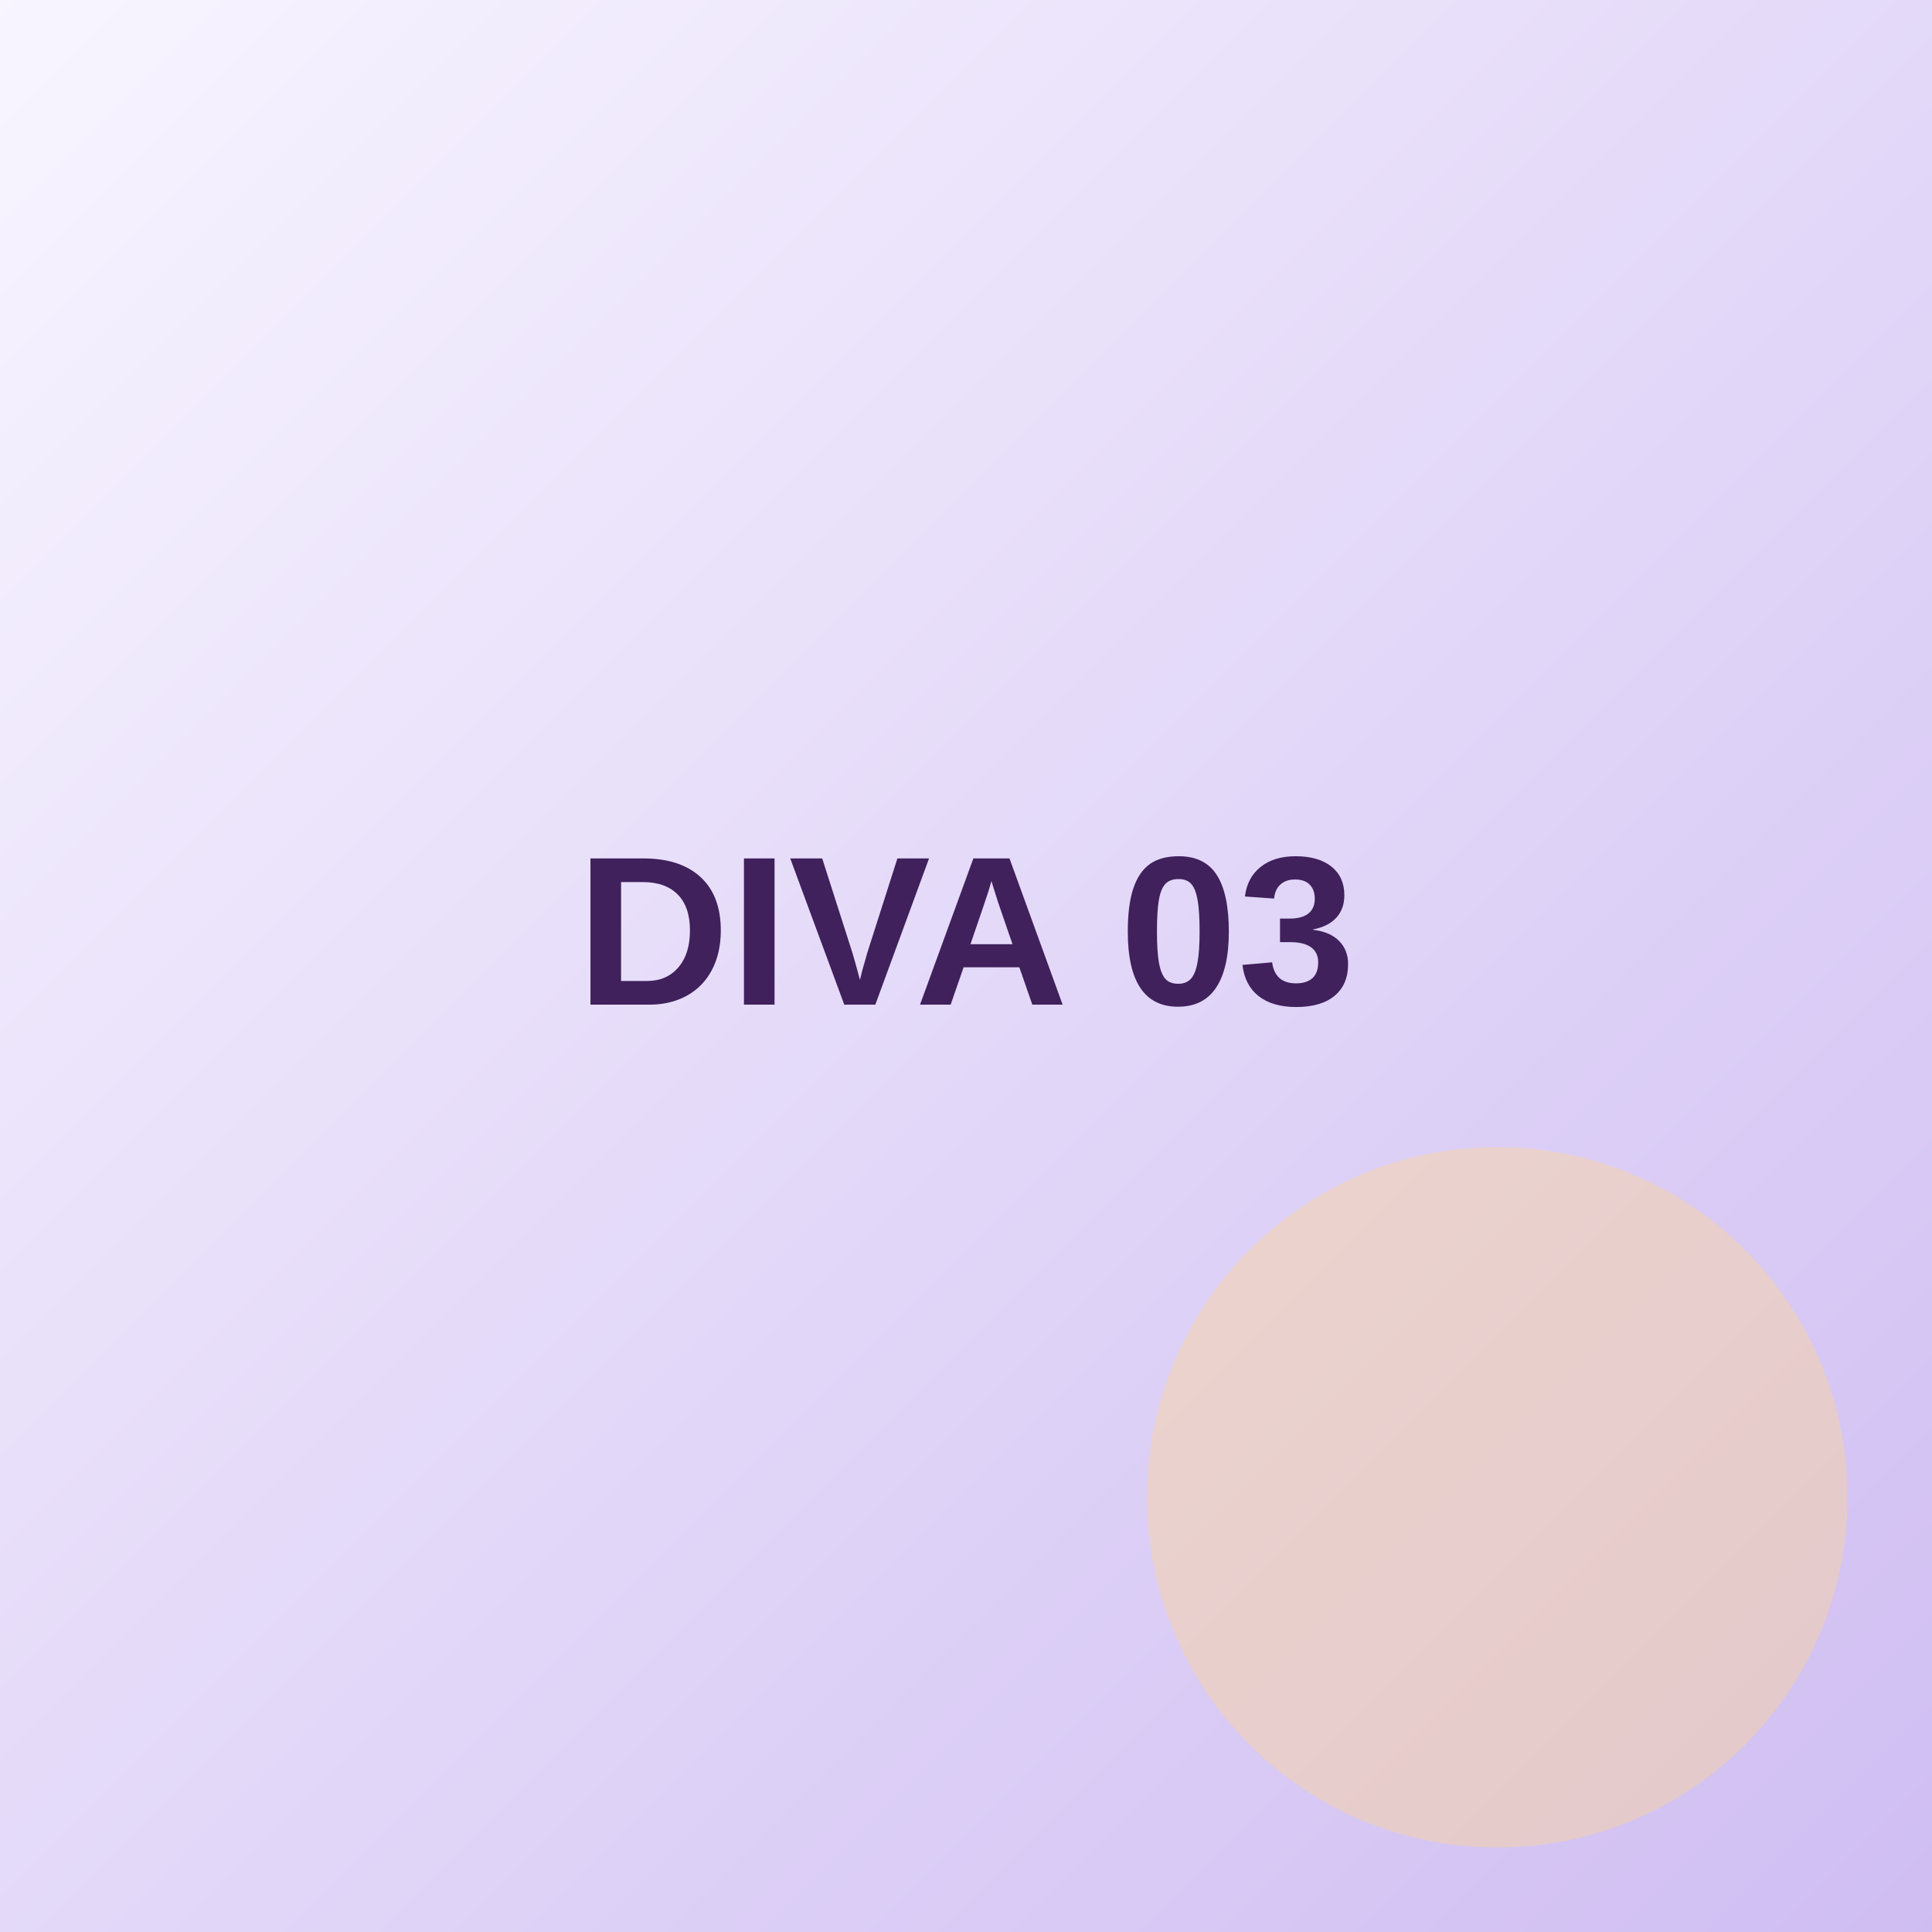
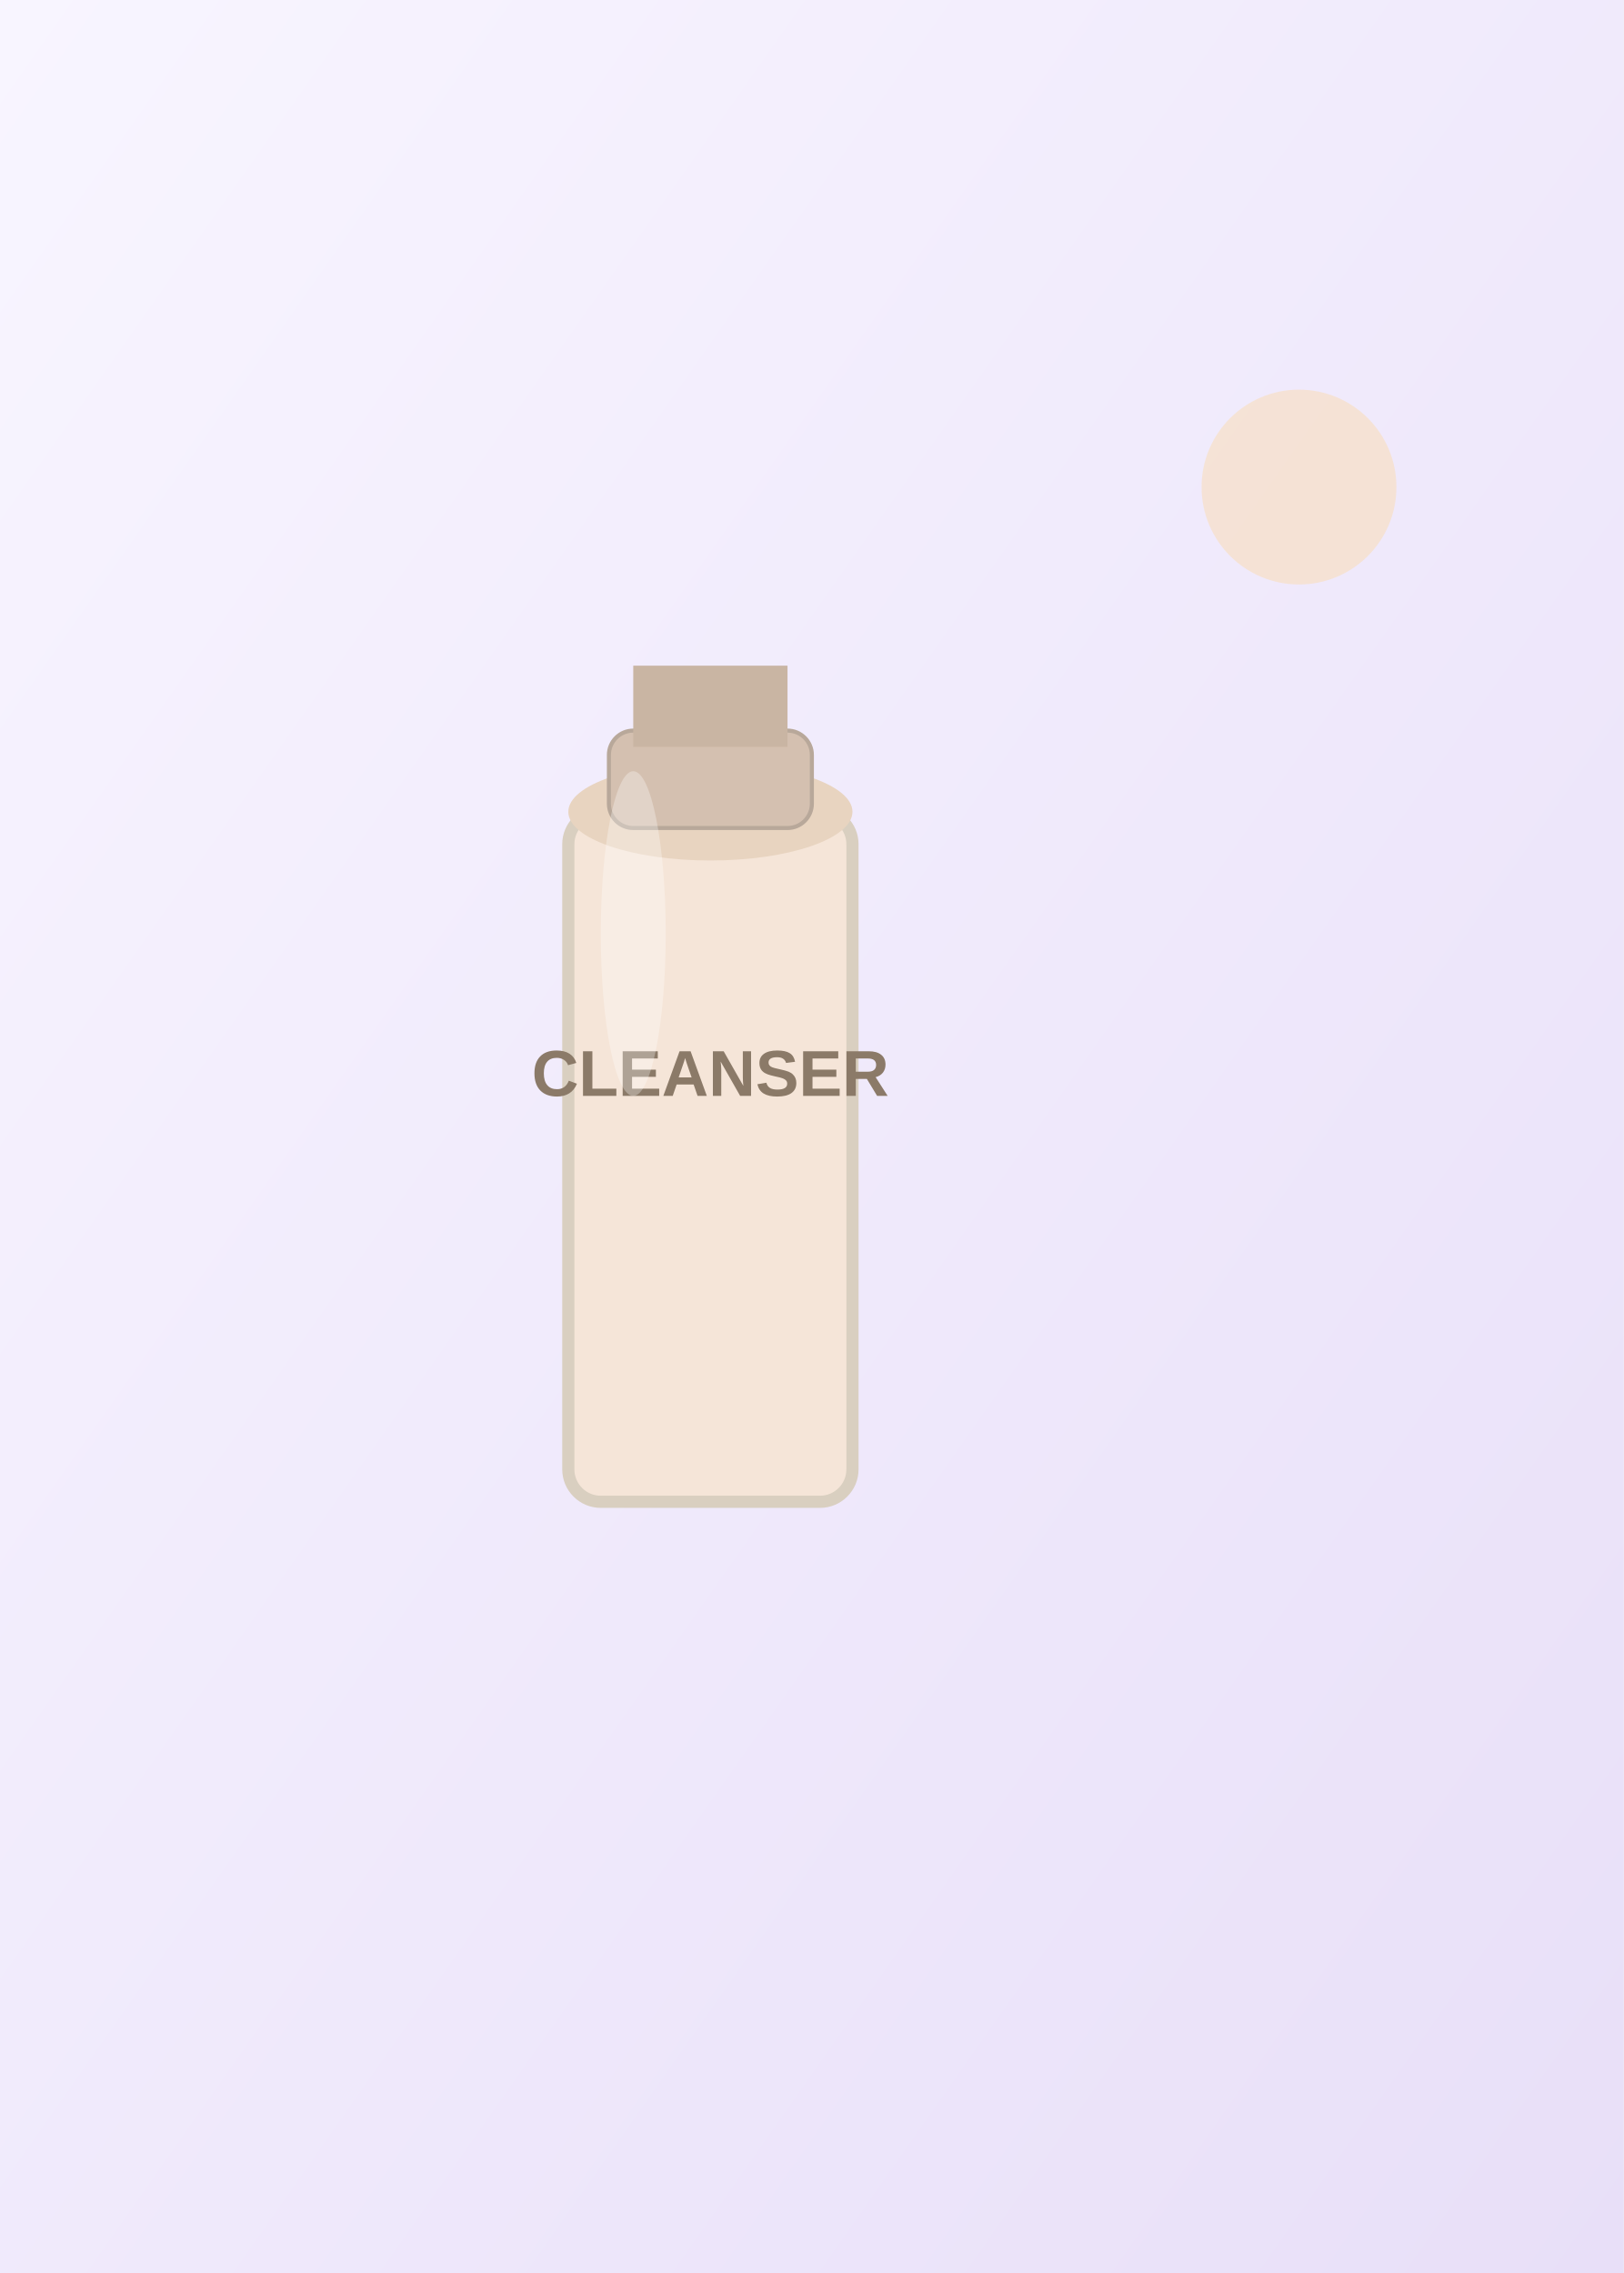
- <svg xmlns="http://www.w3.org/2000/svg" viewBox="0 0 800 800" role="img" aria-labelledby="t d">
+ <svg xmlns="http://www.w3.org/2000/svg" viewBox="0 0 200 280" role="img">
  <defs>
-     <linearGradient id="g" x1="0" y1="0" x2="1" y2="1">
+     <linearGradient id="bgGrad" x1="0" y1="0" x2="1" y2="1">
      <stop offset="0%" stop-color="#f8f5ff" />
-       <stop offset="100%" stop-color="#cfbdf2" />
+       <stop offset="100%" stop-color="#e8dff8" />
    </linearGradient>
  </defs>
-   <rect width="800" height="800" fill="url(#g)" />
-   <circle cx="620" cy="620" r="145" fill="#ffd58f" opacity="0.4" />
-   <text x="50%" y="52%" text-anchor="middle" font-family="Arial, sans-serif" font-size="88" font-weight="700" fill="#40215c">DIVA 03</text>
+   <rect width="200" height="280" fill="url(#bgGrad)" />
+   <circle cx="160" cy="60" r="12" fill="#ffd58f" opacity="0.35" />
+   <rect x="70" y="100" width="35" height="85" rx="4" fill="#f5e5d8" stroke="#d9cfc0" stroke-width="1.5" />
+   <ellipse cx="87.5" cy="100" rx="17.5" ry="6" fill="#e8d4c0" />
+   <rect x="75" y="90" width="25" height="12" rx="3" fill="#d4c0b0" stroke="#b8a89a" stroke-width="0.5" />
+   <rect x="78" y="82" width="19" height="10" fill="#c9b5a3" />
+   <text x="87.5" y="135" text-anchor="middle" font-family="Arial, sans-serif" font-size="8" font-weight="600" fill="#8b7a68">CLEANSER</text>
+   <ellipse cx="78" cy="115" rx="4" ry="20" fill="white" opacity="0.3" />
</svg>
